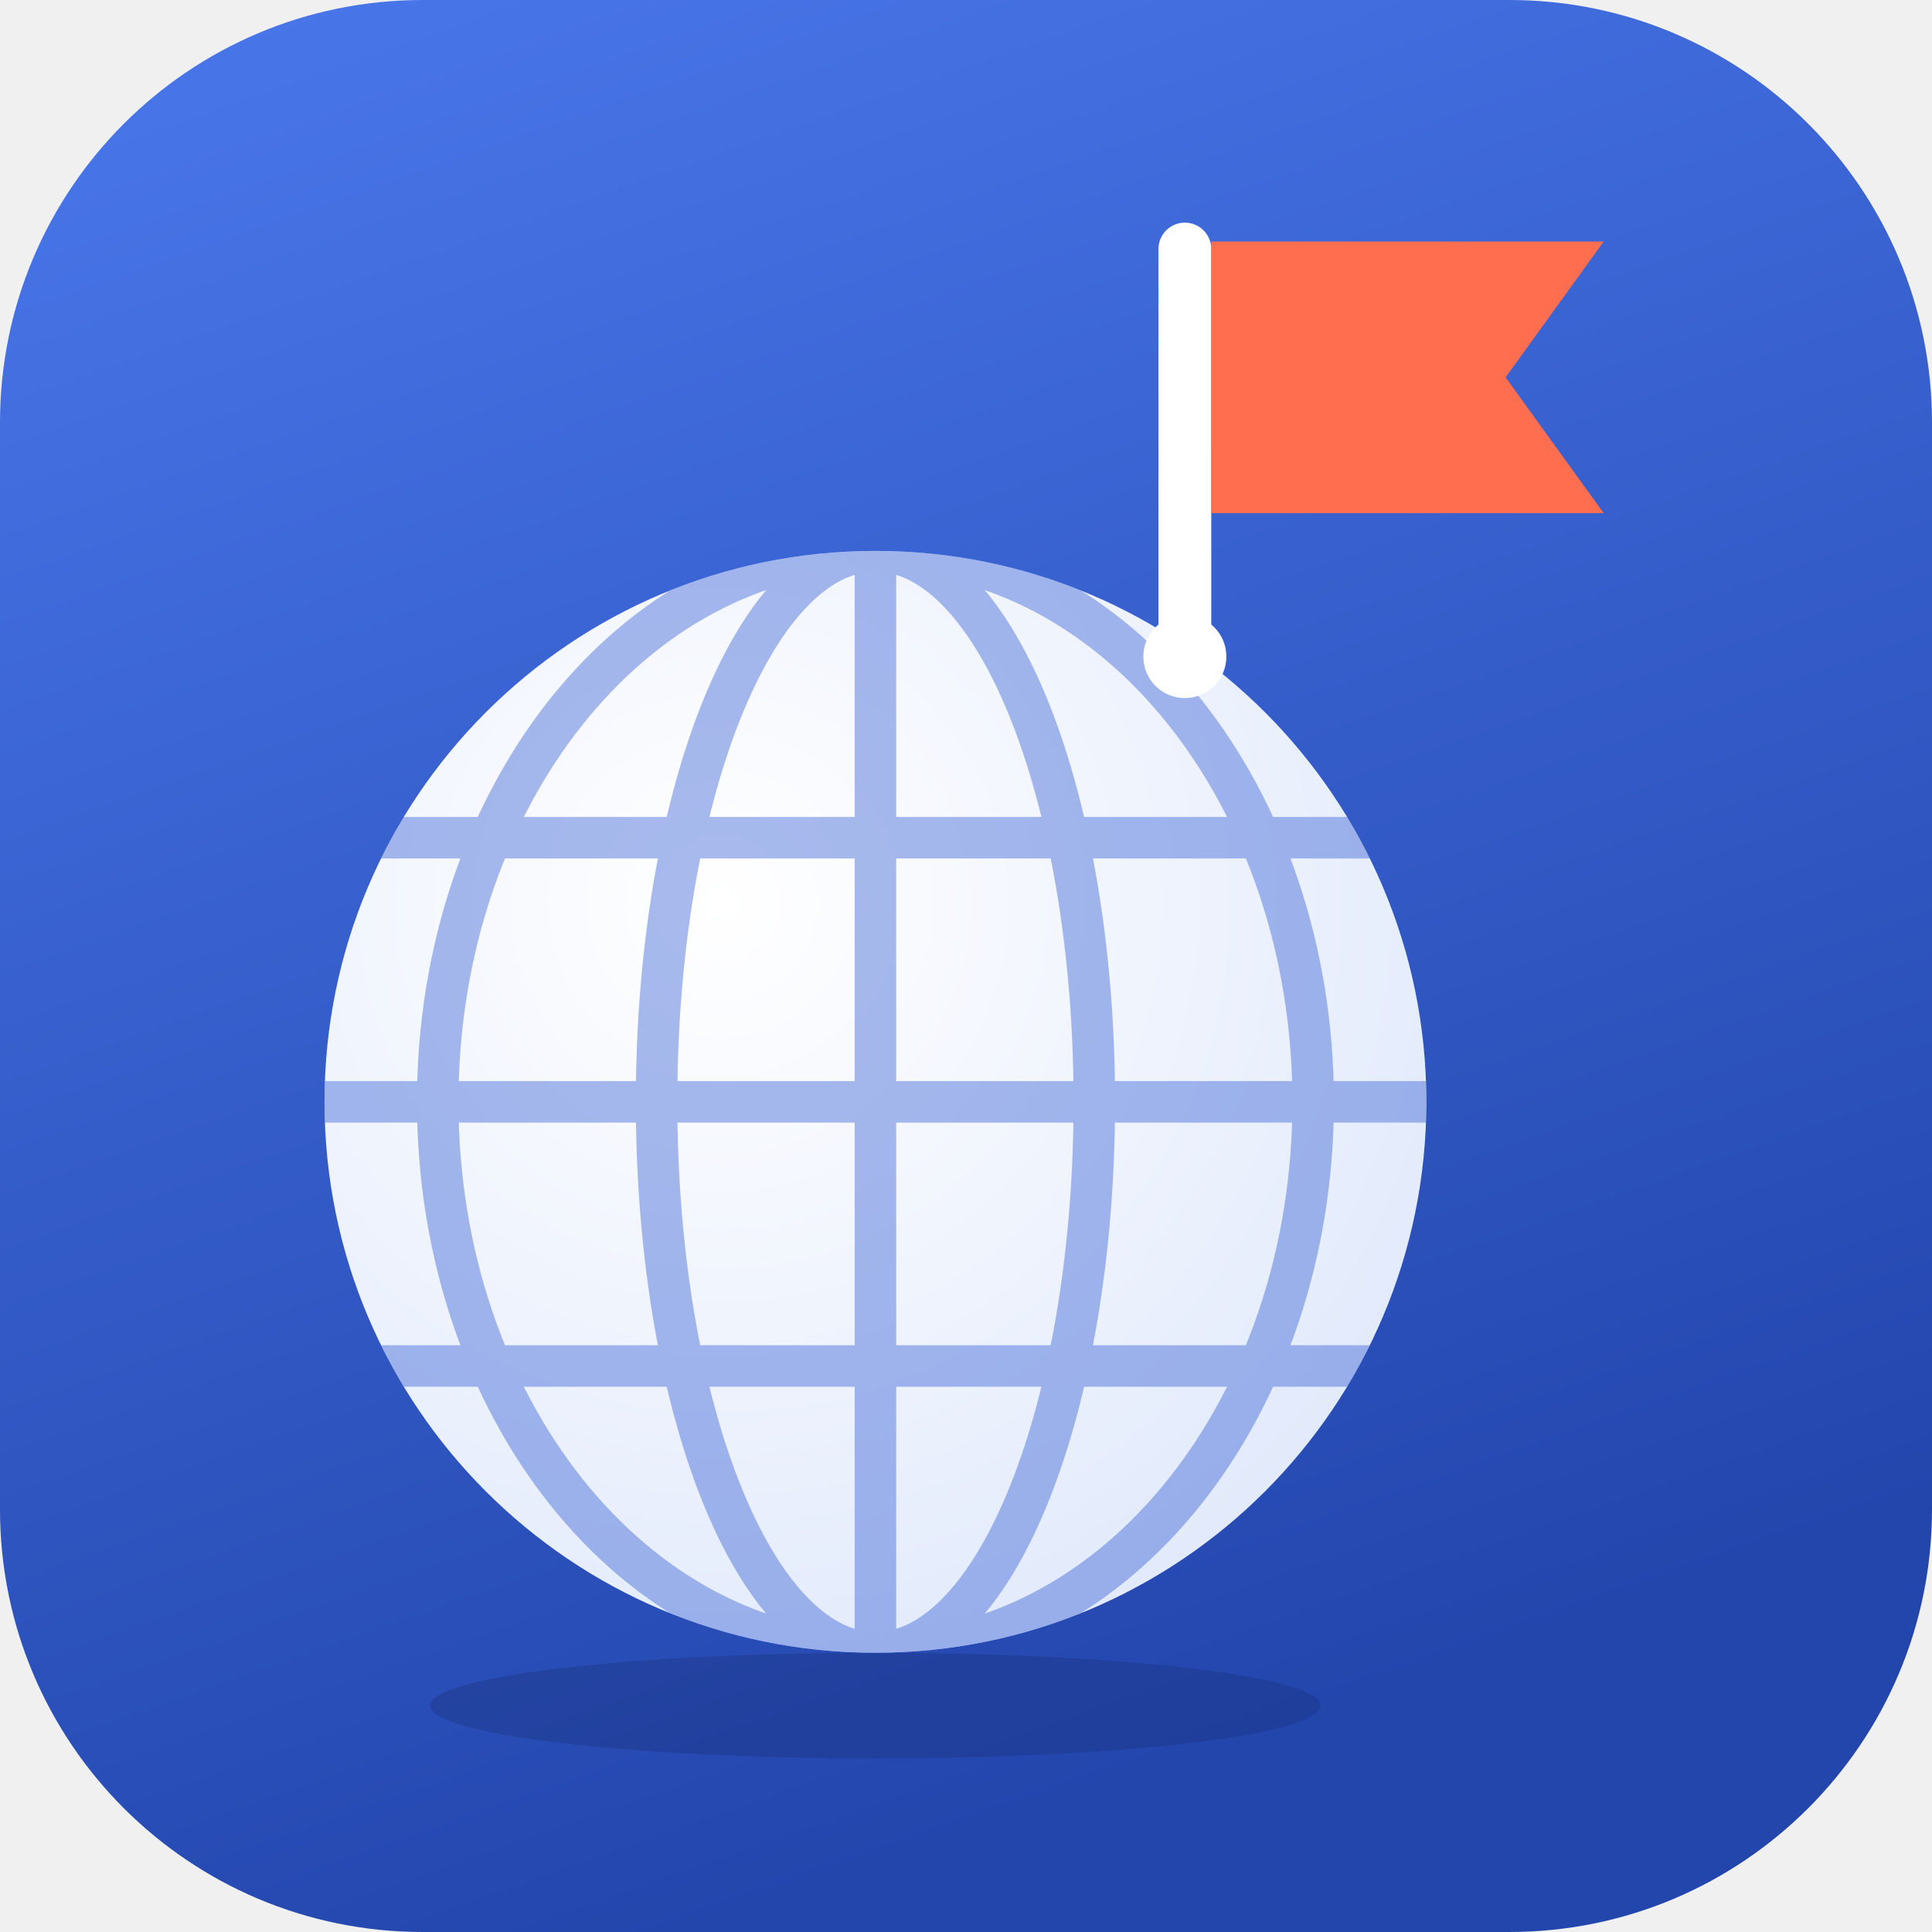
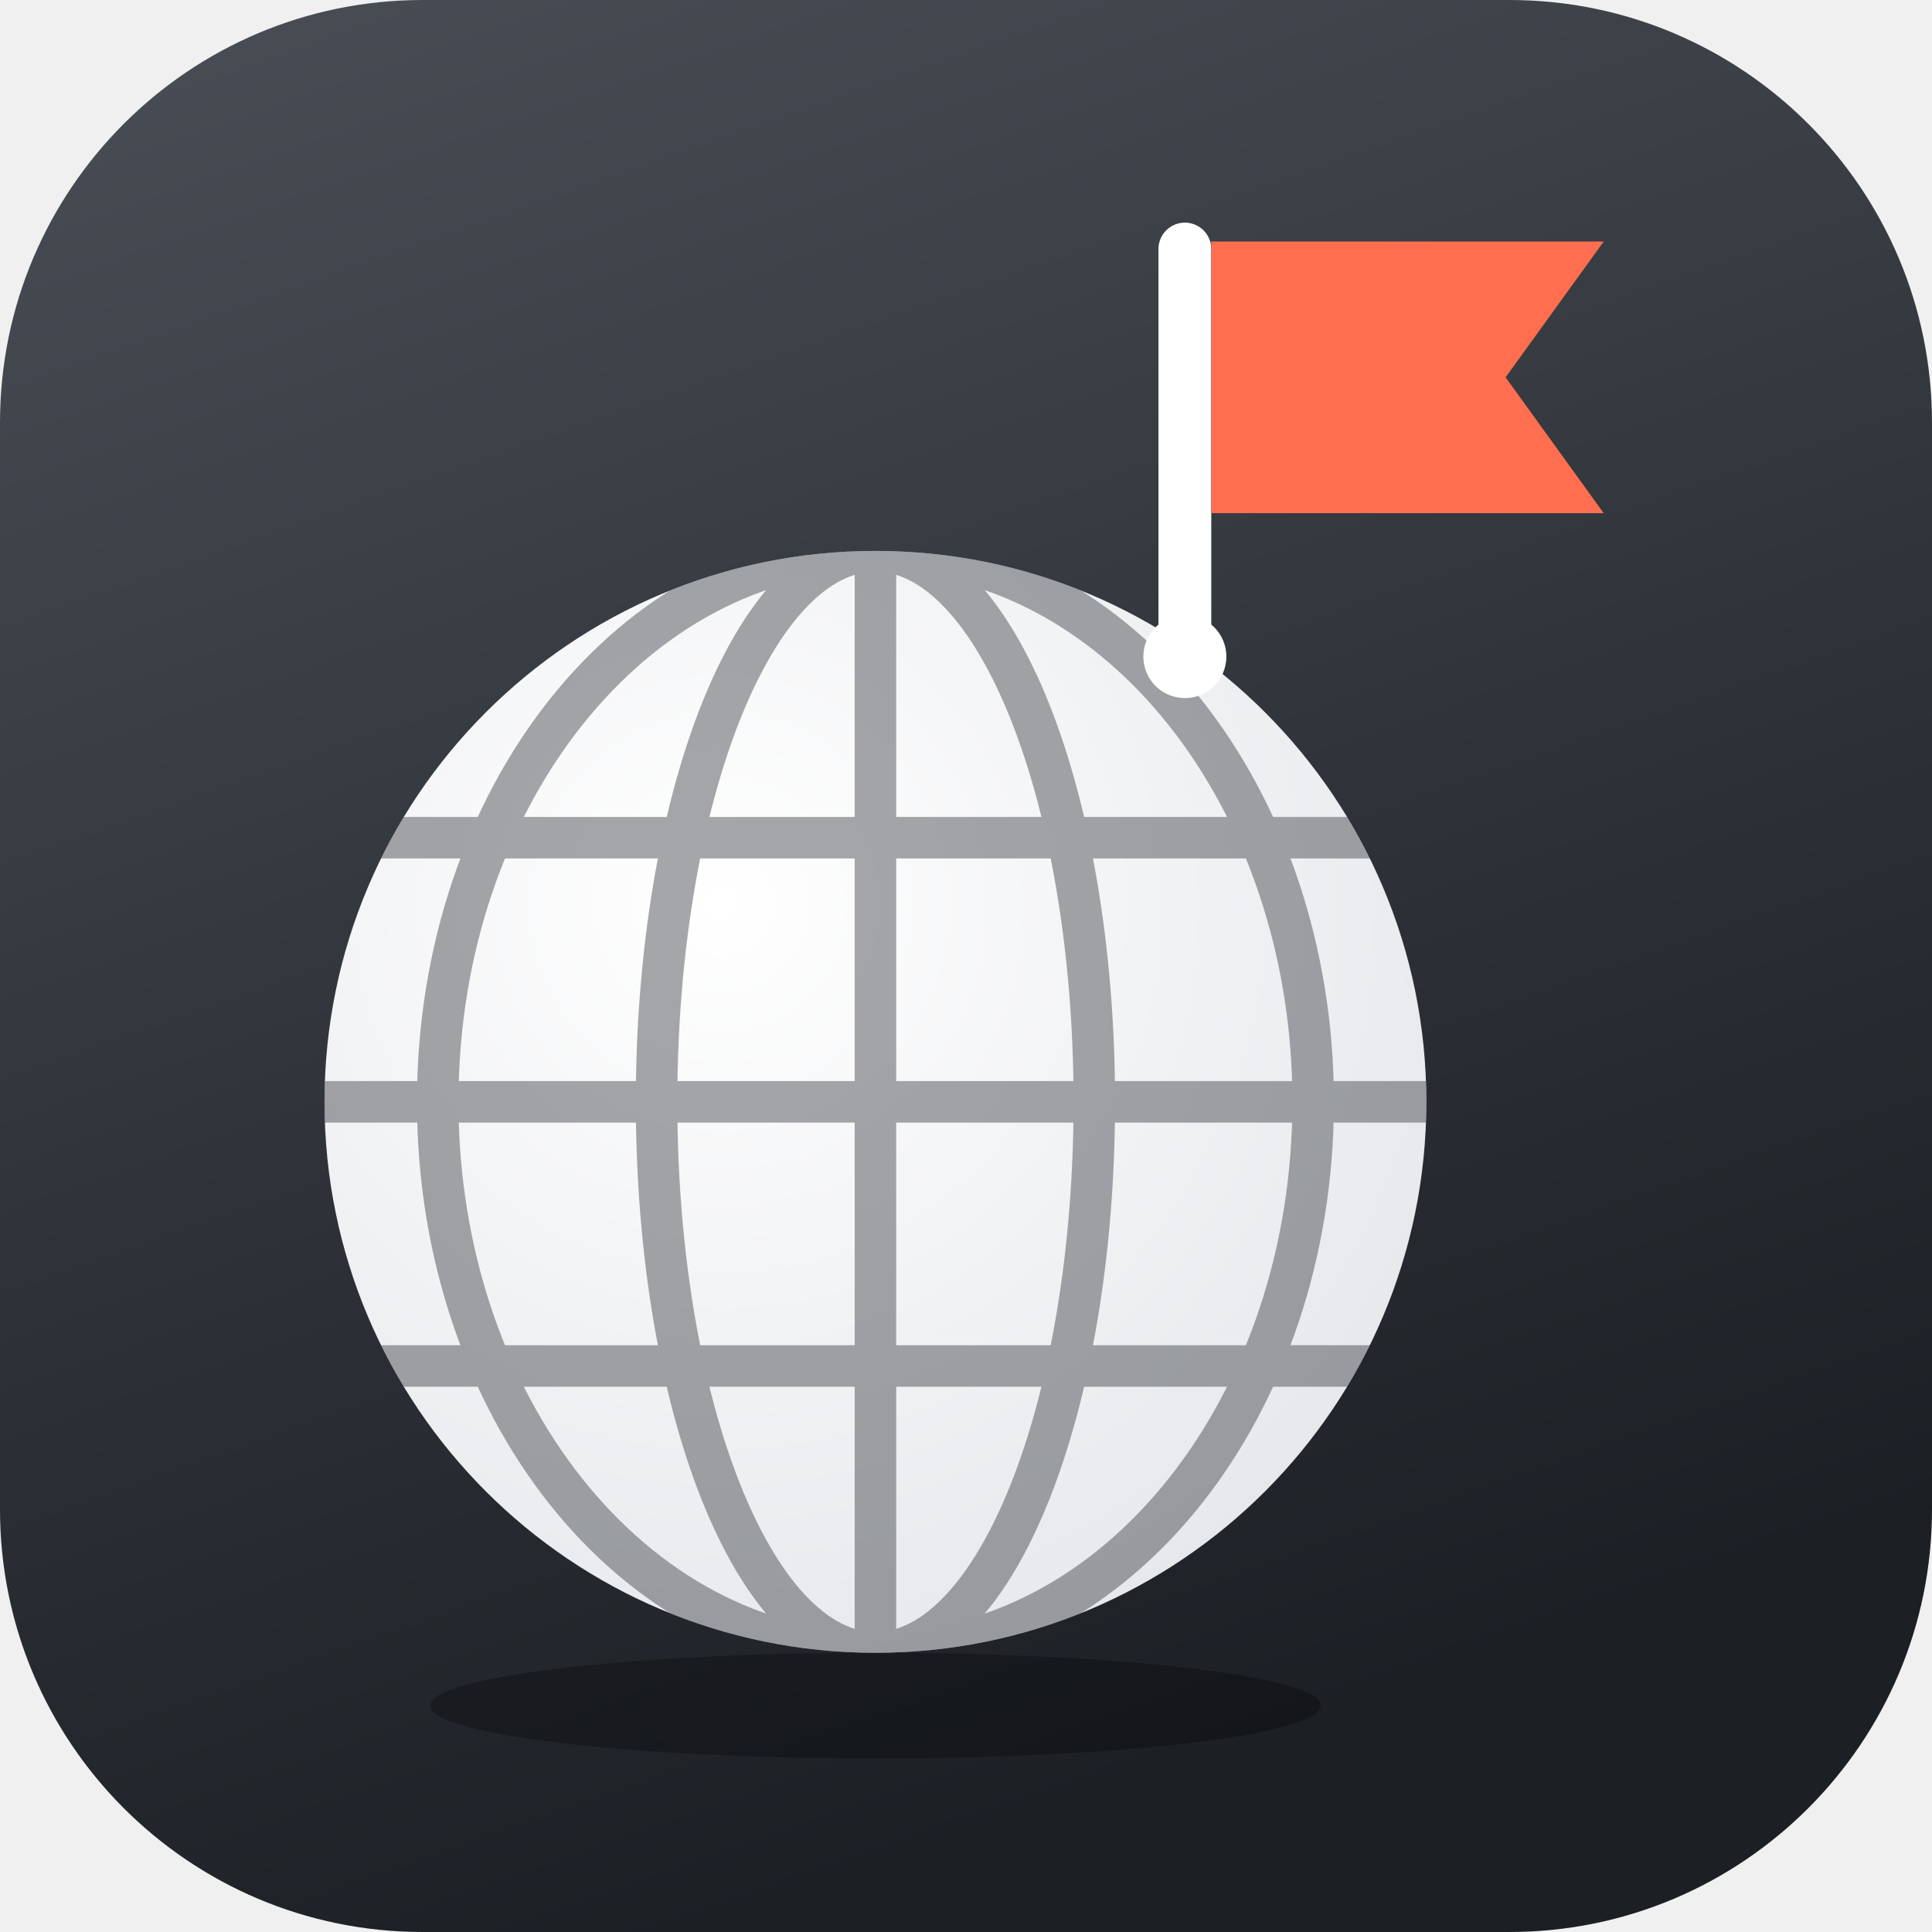
<svg xmlns="http://www.w3.org/2000/svg" viewBox="0 0 512 512">
  <defs>
    <linearGradient id="fond" x1="0" y1="0" x2="0.35" y2="1">
-       <stop offset="0" stop-color="#4a78ec" />
-       <stop offset="1" stop-color="#2346ad" />
+       <stop offset="0" stop-color="#4a4f57" />
+       <stop offset="1" stop-color="#1c1f24" />
    </linearGradient>
    <radialGradient id="globe" cx="0.36" cy="0.32" r="0.8">
      <stop offset="0" stop-color="#ffffff" />
-       <stop offset="1" stop-color="#dfe8fb" />
+       <stop offset="1" stop-color="#e4e6ea" />
    </radialGradient>
    <clipPath id="disque">
      <circle cx="232" cy="292" r="146" />
    </clipPath>
  </defs>
  <rect width="512" height="512" rx="112" fill="url(#fond)" />
-   <ellipse cx="232" cy="452" rx="118" ry="14" fill="#14296a" opacity=".28" />
+   <ellipse cx="232" cy="452" rx="118" ry="14" fill="#000000" opacity=".28" />
  <circle cx="232" cy="292" r="146" fill="url(#globe)" />
-   <g clip-path="url(#disque)" fill="none" stroke="#2f5bd3" stroke-width="11" opacity=".42">
+   <g clip-path="url(#disque)" fill="none" stroke="#2a2e35" stroke-width="11" opacity=".42">
    <ellipse cx="232" cy="292" rx="58" ry="146" />
    <ellipse cx="232" cy="292" rx="116" ry="146" />
    <path d="M232 146v292M86 292h292M96 222h272M96 362h272" />
  </g>
  <path d="M314 172V66" stroke="#fff" stroke-width="14" stroke-linecap="round" />
  <path d="M321 64h104l-26 36 26 36H321z" fill="#ff6f4f" />
  <circle cx="314" cy="174" r="11" fill="#fff" />
</svg>
